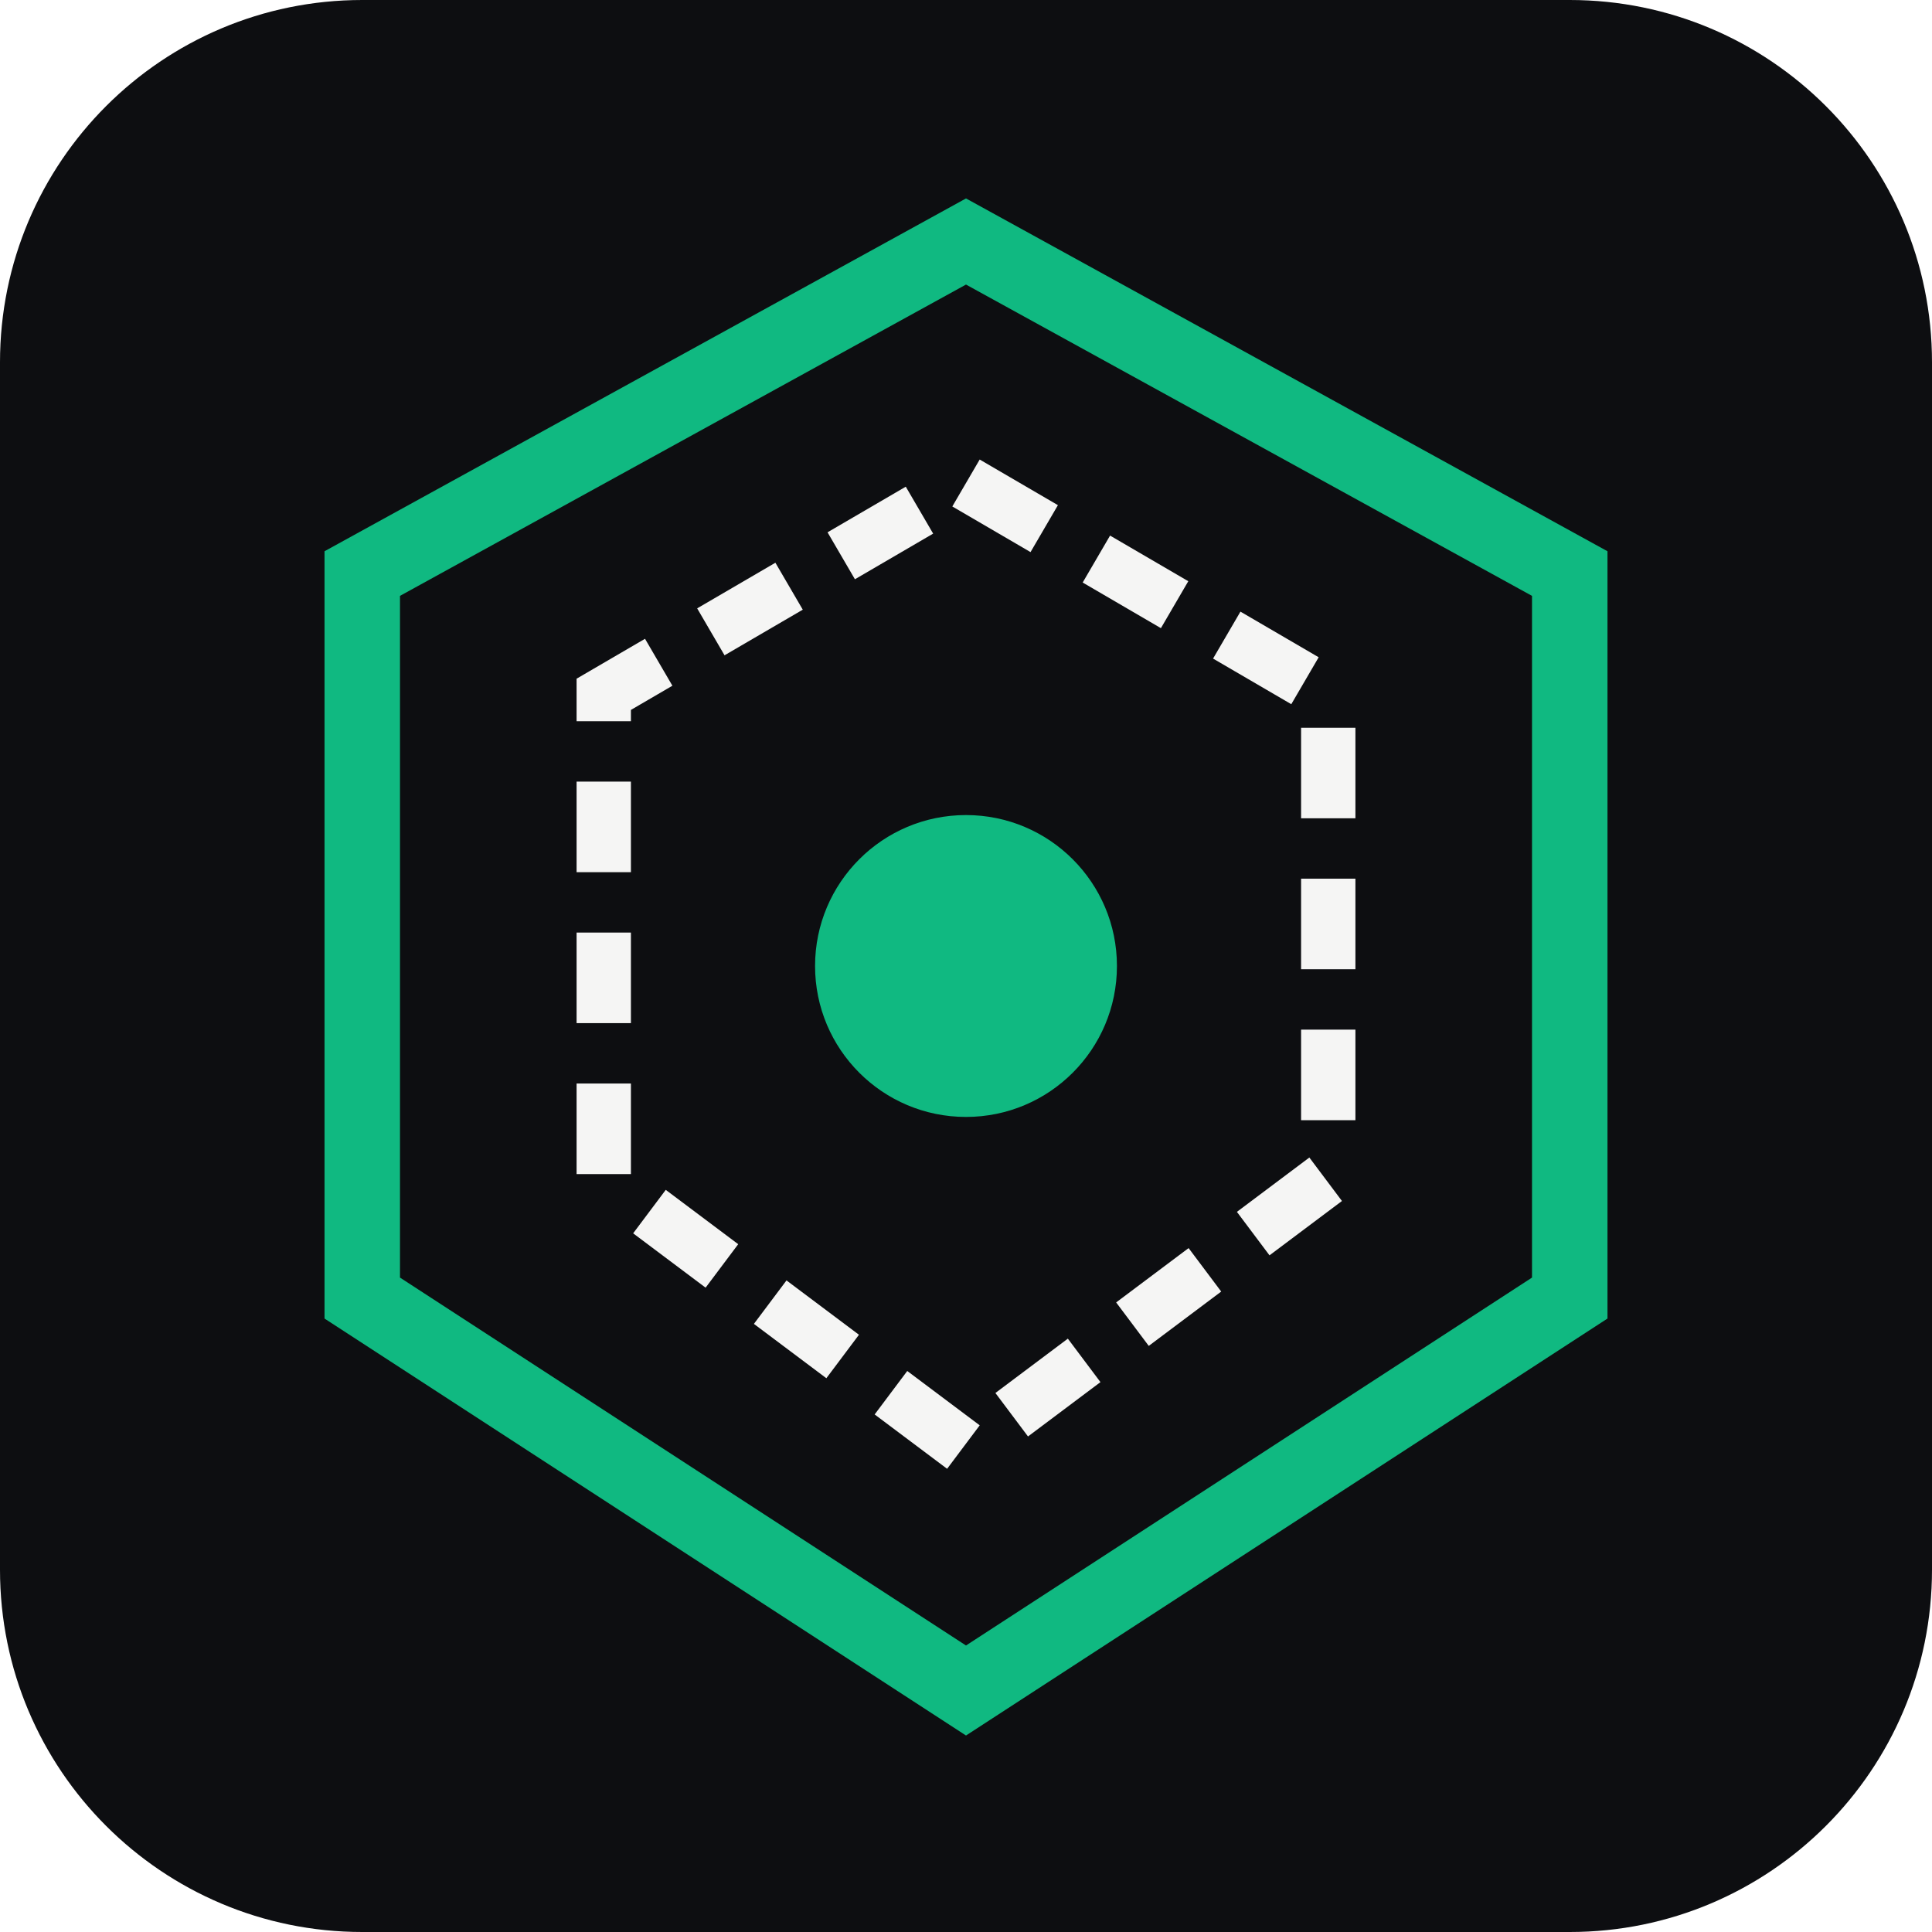
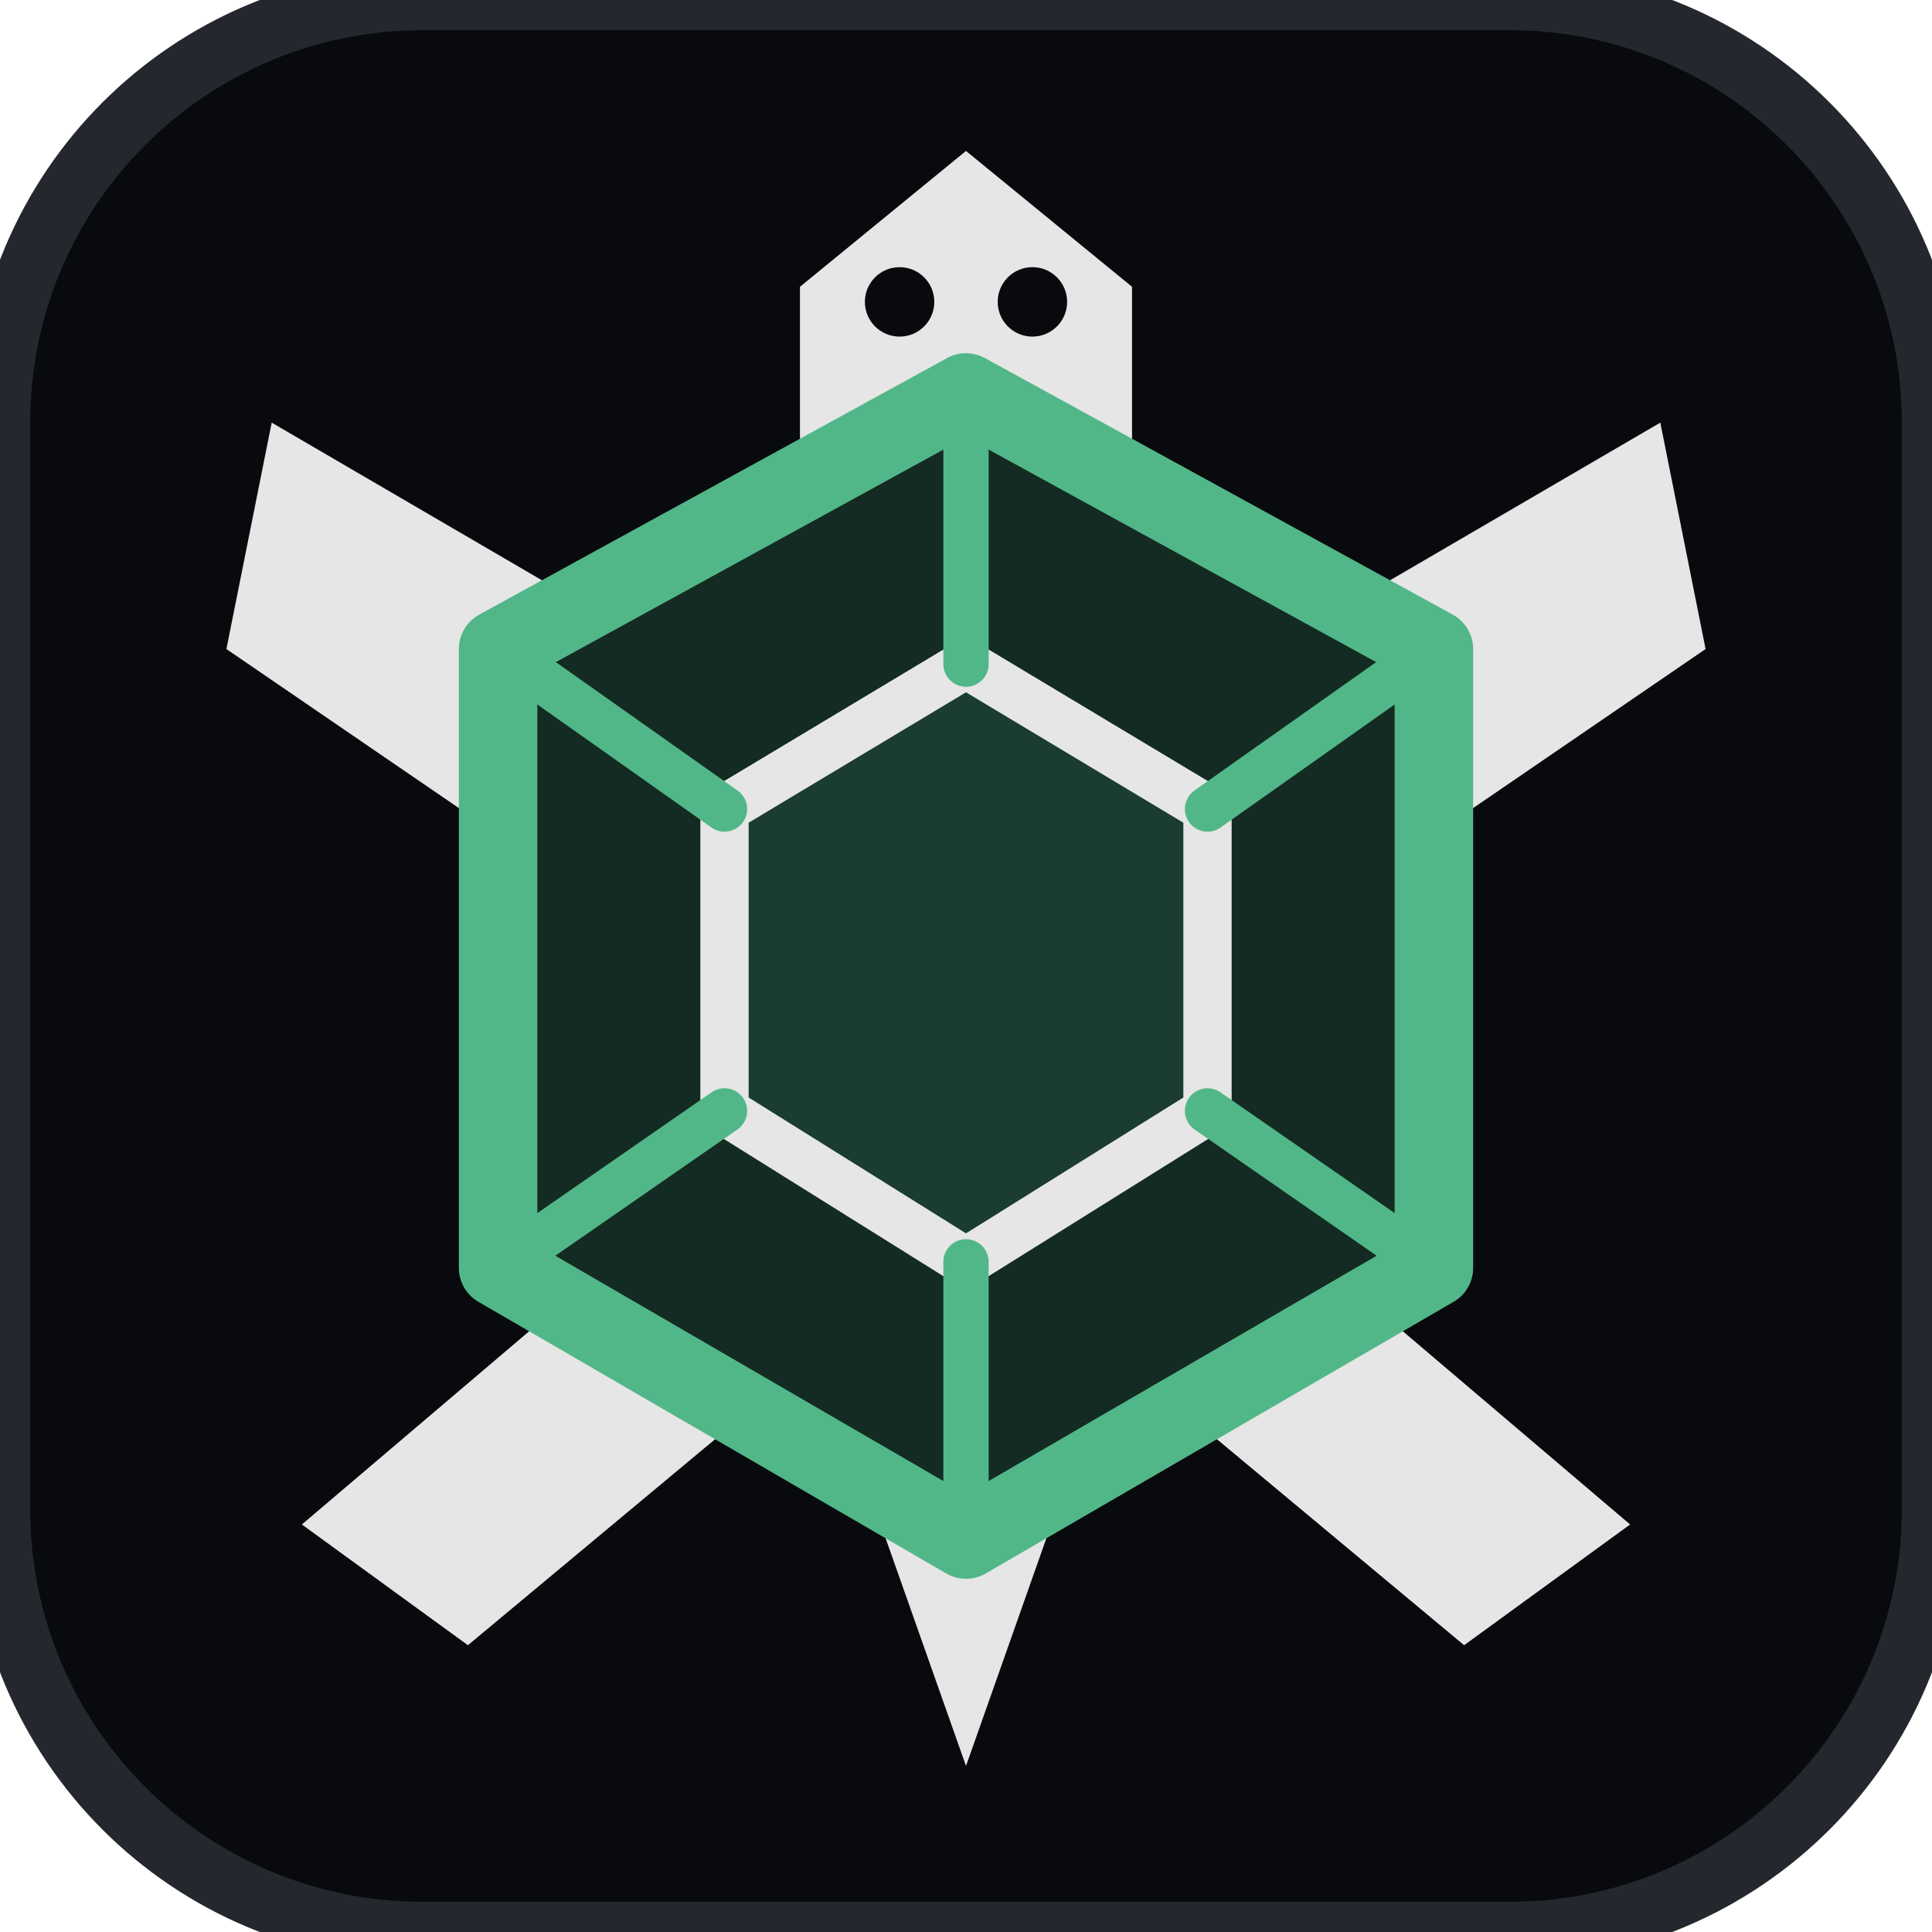
<svg xmlns="http://www.w3.org/2000/svg" viewBox="0 0 64 64" fill="none">
-   <rect width="64" height="64" rx="12" fill="#0d0e11" />
-   <polygon points="32,8 52,19 52,43 32,56 12,43 12,19" fill="none" stroke="#10b981" stroke-width="2.5" />
-   <polygon points="32,16 44,23 44,39 32,48 20,39 20,23" fill="none" stroke="#f5f5f4" stroke-width="1.8" stroke-dasharray="3 2" />
-   <circle cx="32" cy="32" r="5" fill="#10b981" />
+   <rect width="64" height="64" rx="14" fill="#090a0d" stroke="#24272d" stroke-width="2" />
+   <path d="M21 21L9 14L7.5 21.5L17 28Z" fill="#e6e6e6" />
+   <path d="M43 21L55 14L56.5 21.5L47 28Z" fill="#e6e6e6" />
+   <path d="M20 42L10 50.5L15.5 54.5L24.5 47Z" fill="#e6e6e6" />
+   <path d="M44 42L54 50.5L48.5 54.5L39.5 47Z" fill="#e6e6e6" />
+   <path d="M29 50L32 58.5L35 50Z" fill="#e6e6e6" />
+   <path d="M26.5 15V9.5L32 5L37.5 9.5V15Z" fill="#e6e6e6" />
+   <circle cx="29.8" cy="10" r="1.15" fill="#090a0d" />
+   <circle cx="34.2" cy="10" r="1.15" fill="#090a0d" />
+   <polygon points="32,13 47.5,21.5 47.5,42 32,51 16.5,42 16.5,21.5" fill="#132b22" stroke="#52b788" stroke-width="2.6" stroke-linejoin="round" />
+   <polygon points="32,22 40,26.8 40,36.8 32,41.8 24,36.8 24,26.8" fill="#1b3d30" stroke="#e6e6e6" stroke-width="1.6" stroke-linejoin="round" />
+   <path d="M32 13V22M47.5 21.5L40 26.8M47.5 42L40 36.8M32 51V41.8M16.5 42L24 36.8M16.5 21.5L24 26.8" stroke="#52b788" stroke-width="1.5" stroke-linecap="round" />
</svg>
